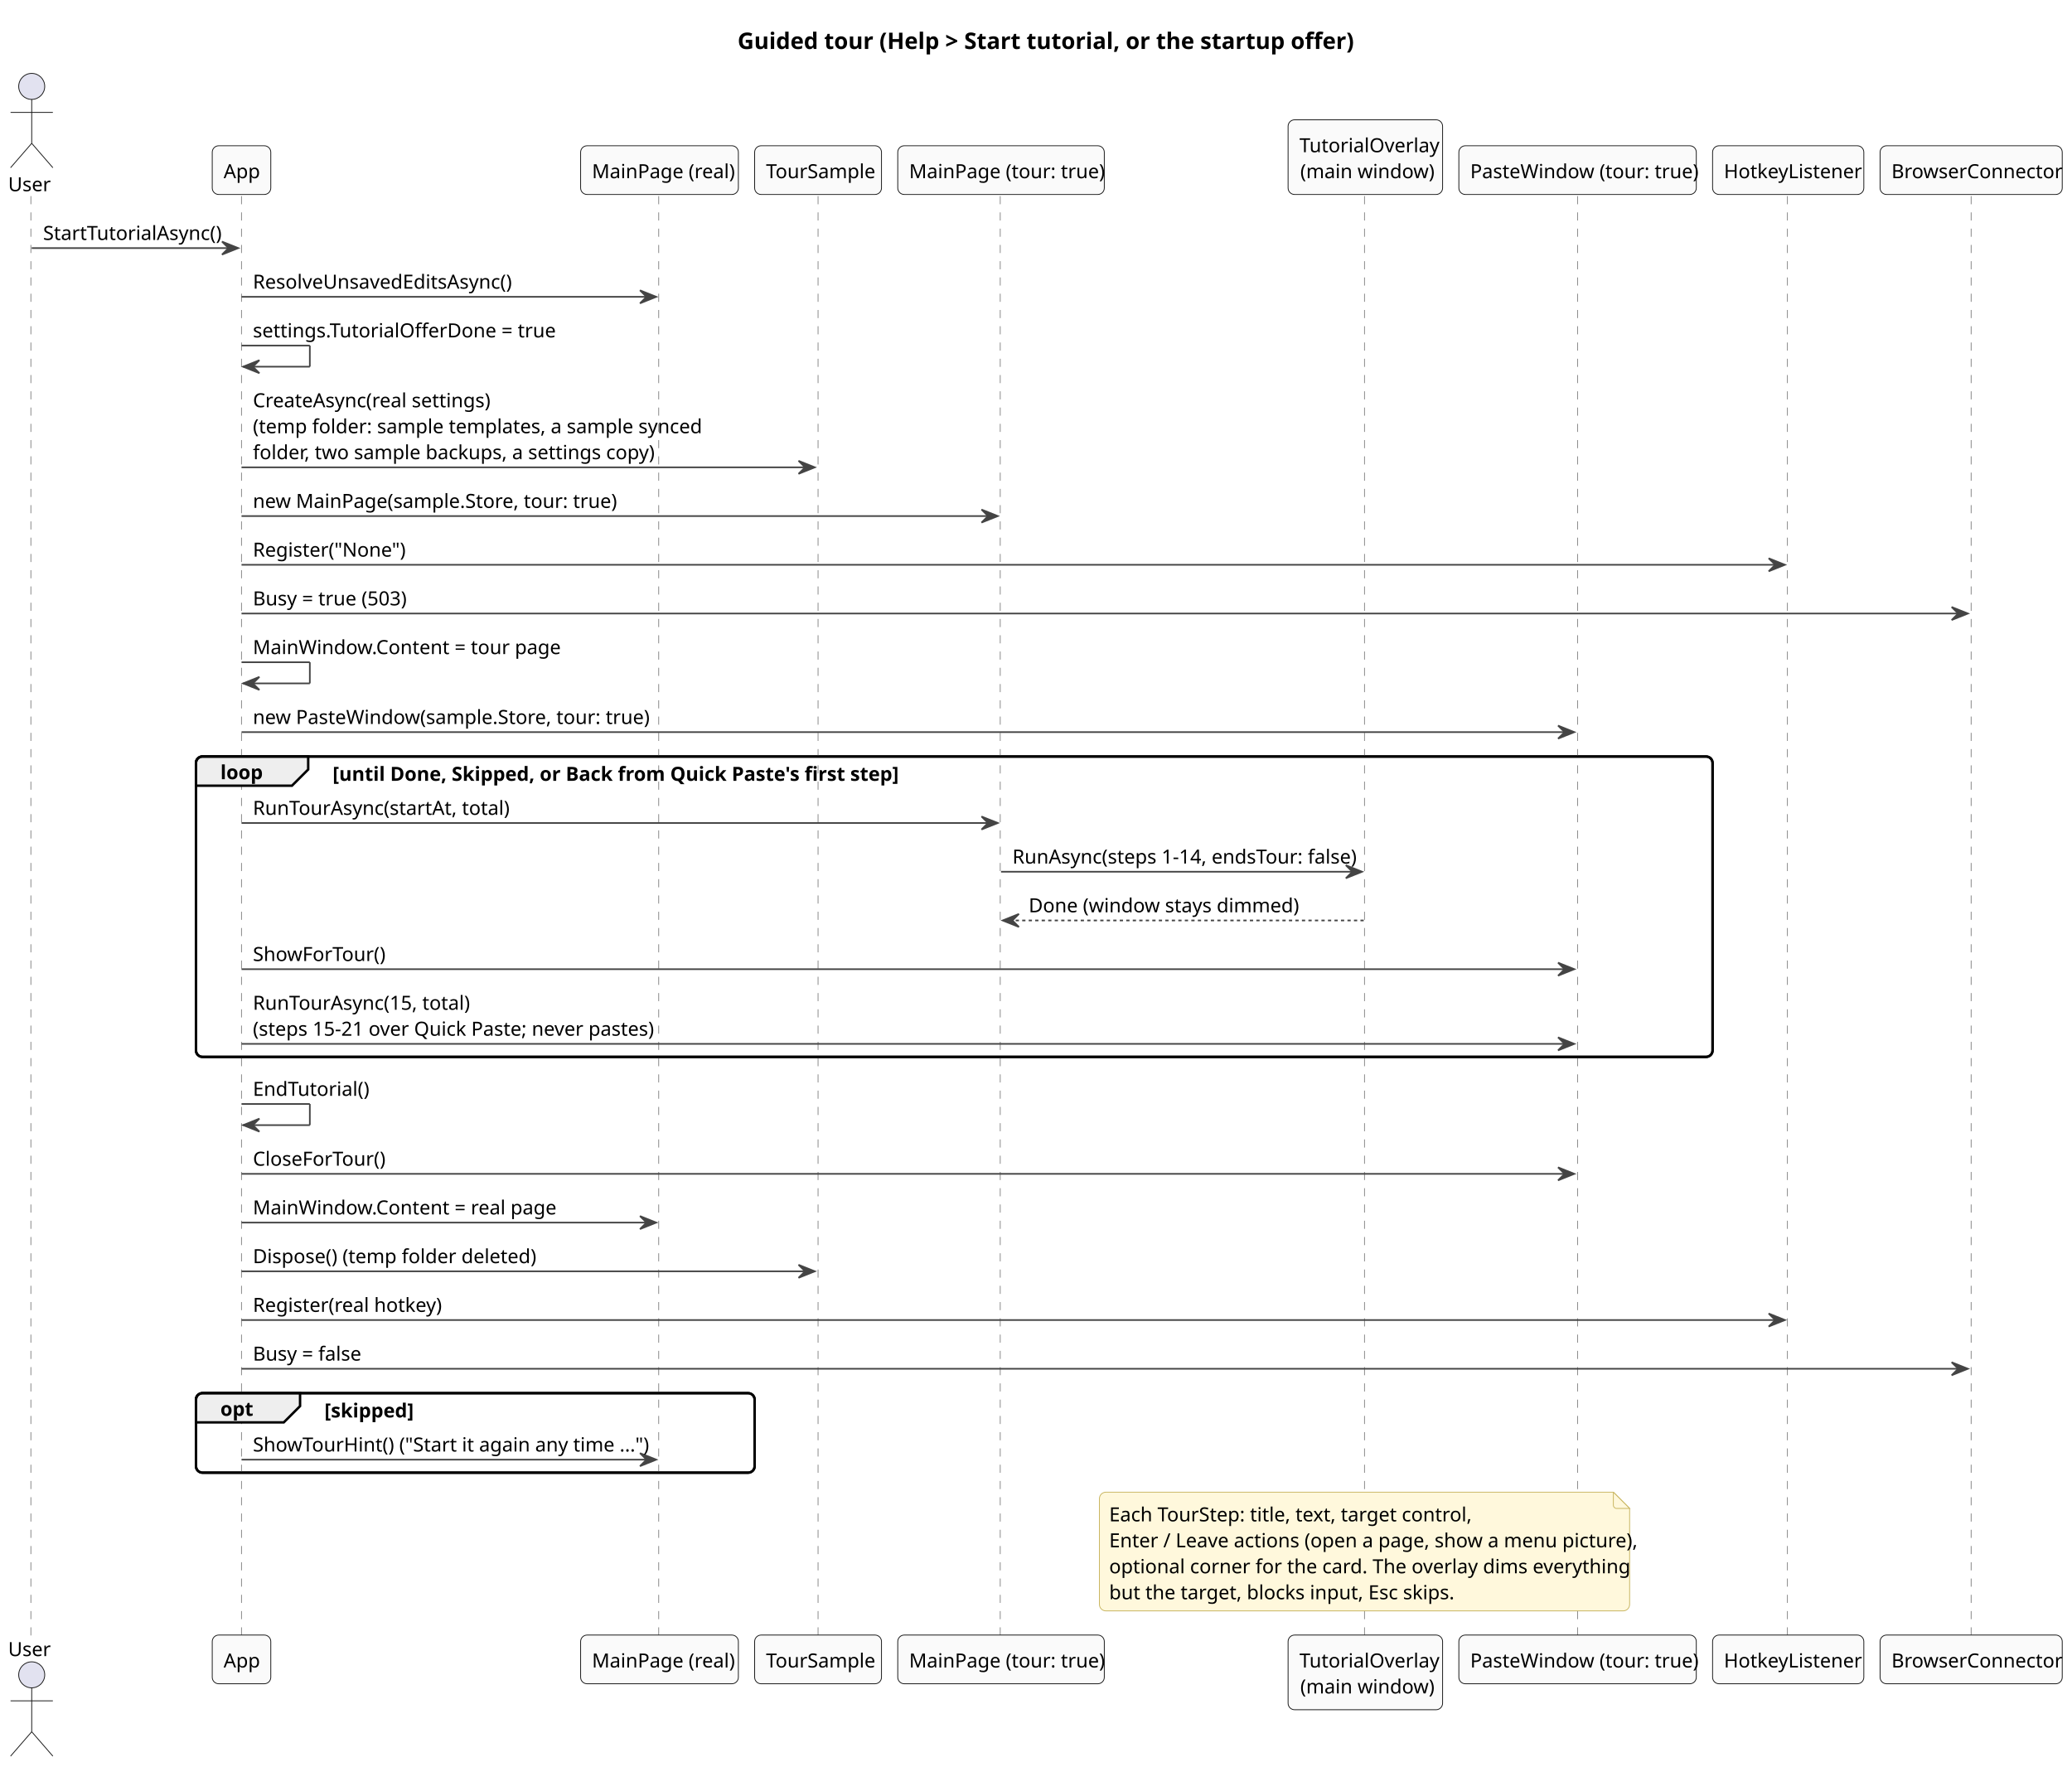
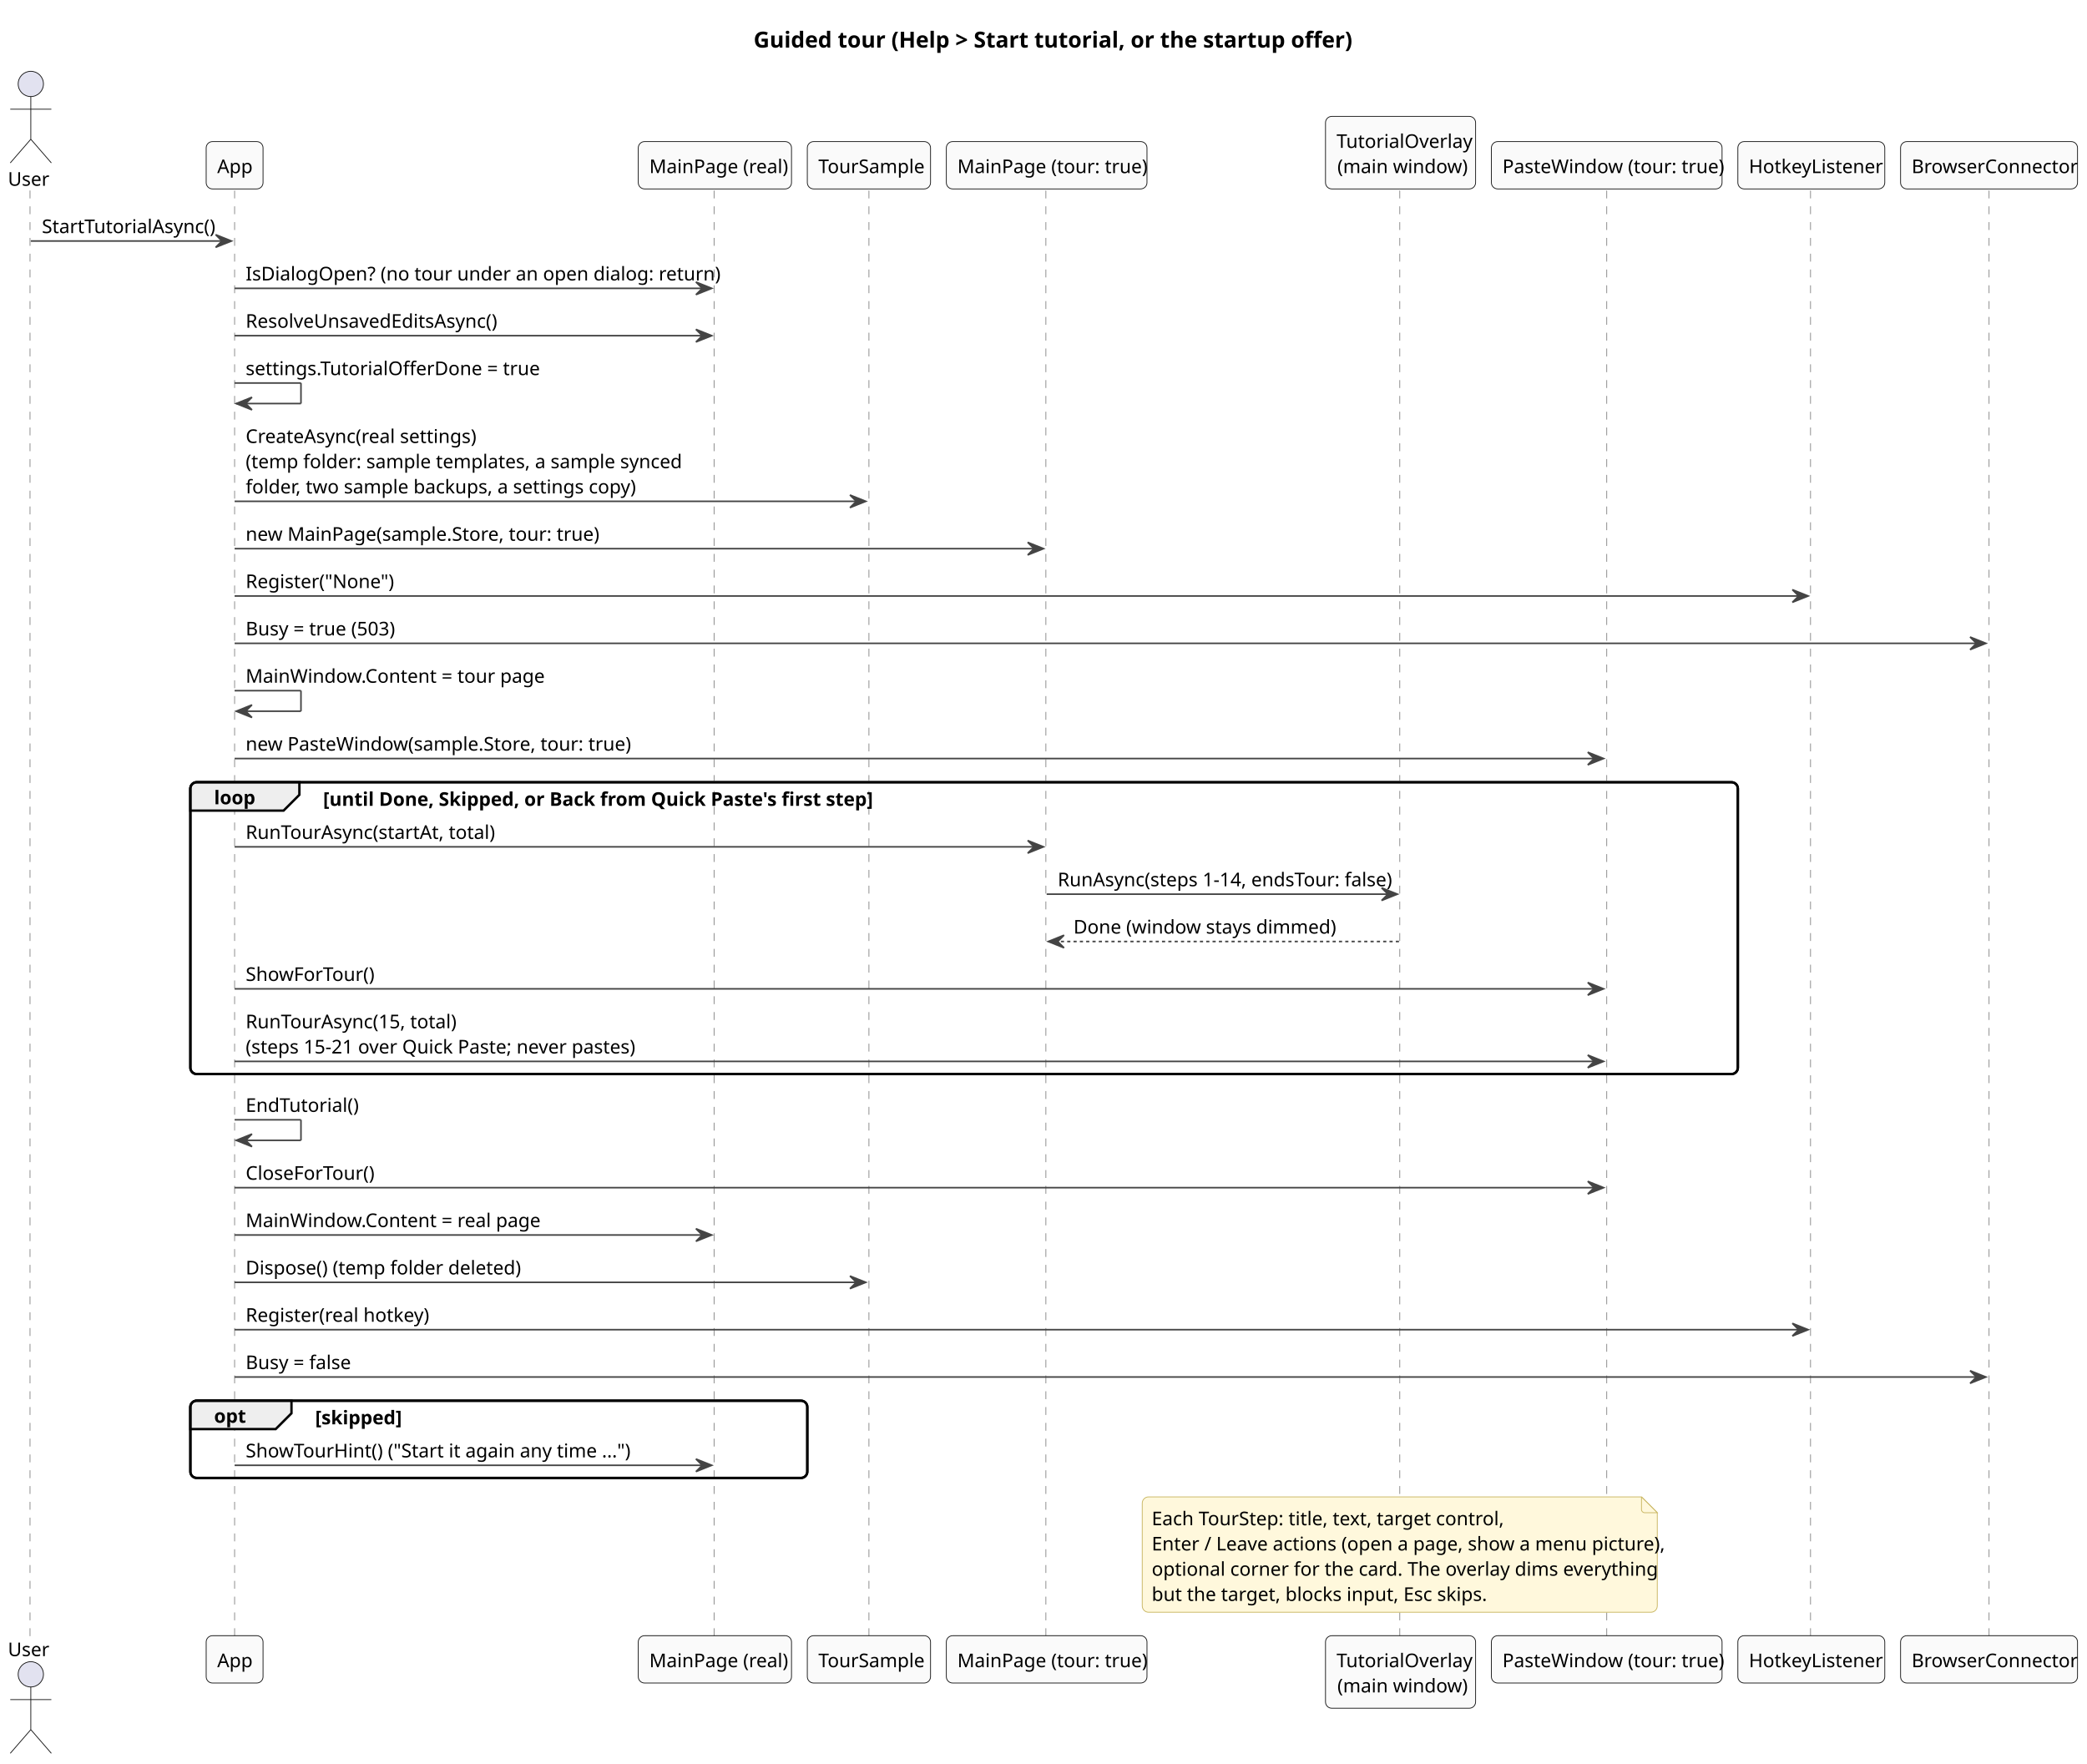
- <svg xmlns="http://www.w3.org/2000/svg" contentStyleType="text/css" height="1086px" preserveAspectRatio="none" style="width:1274px;height:1086px;background:#FFFFFF;" version="1.1" viewBox="0 0 1274 1086" width="1274px" zoomAndPan="magnify">
+ <svg xmlns="http://www.w3.org/2000/svg" contentStyleType="text/css" height="1116px" preserveAspectRatio="none" style="width:1321px;height:1116px;background:#FFFFFF;" version="1.1" viewBox="0 0 1321 1116" width="1321px" zoomAndPan="magnify">
  <defs />
  <g>
-     <text fill="#000000" font-family="Segoe UI" font-size="14" font-weight="bold" lengthAdjust="spacing" textLength="365" x="453.5" y="30.107">Guided tour (Help &gt; Start tutorial, or the startup offer)</text>
-     <rect fill="none" height="184.688" rx="4" ry="4" style="stroke:#000000;stroke-width:1.5;" width="932.5" x="120.5" y="465.152" />
-     <rect fill="none" height="48.883" rx="4" ry="4" style="stroke:#000000;stroke-width:1.5;" width="343.5" x="120.5" y="856.606" />
-     <line style="stroke:#888888;stroke-width:0.5;stroke-dasharray:5.0,5.0;" x1="19" x2="19" y1="120.582" y2="1006.332" />
-     <line style="stroke:#888888;stroke-width:0.5;stroke-dasharray:5.0,5.0;" x1="148.5" x2="148.5" y1="120.582" y2="1006.332" />
-     <line style="stroke:#888888;stroke-width:0.5;stroke-dasharray:5.0,5.0;" x1="405" x2="405" y1="120.582" y2="1006.332" />
-     <line style="stroke:#888888;stroke-width:0.5;stroke-dasharray:5.0,5.0;" x1="503" x2="503" y1="120.582" y2="1006.332" />
-     <line style="stroke:#888888;stroke-width:0.5;stroke-dasharray:5.0,5.0;" x1="615" x2="615" y1="120.582" y2="1006.332" />
-     <line style="stroke:#888888;stroke-width:0.5;stroke-dasharray:5.0,5.0;" x1="839" x2="839" y1="120.582" y2="1006.332" />
-     <line style="stroke:#888888;stroke-width:0.5;stroke-dasharray:5.0,5.0;" x1="970" x2="970" y1="120.582" y2="1006.332" />
-     <line style="stroke:#888888;stroke-width:0.5;stroke-dasharray:5.0,5.0;" x1="1099" x2="1099" y1="120.582" y2="1006.332" />
-     <line style="stroke:#888888;stroke-width:0.5;stroke-dasharray:5.0,5.0;" x1="1212" x2="1212" y1="120.582" y2="1006.332" />
+     <text fill="#000000" font-family="Segoe UI" font-size="14" font-weight="bold" lengthAdjust="spacing" textLength="365" x="477" y="30.107">Guided tour (Help &gt; Start tutorial, or the startup offer)</text>
+     <rect fill="none" height="184.688" rx="4" ry="4" style="stroke:#000000;stroke-width:1.5;" width="979.5" x="120.5" y="495.113" />
+     <rect fill="none" height="48.883" rx="4" ry="4" style="stroke:#000000;stroke-width:1.5;" width="390.5" x="120.5" y="886.566" />
+     <line style="stroke:#888888;stroke-width:0.5;stroke-dasharray:5.0,5.0;" x1="19" x2="19" y1="120.582" y2="1036.293" />
+     <line style="stroke:#888888;stroke-width:0.5;stroke-dasharray:5.0,5.0;" x1="148.5" x2="148.5" y1="120.582" y2="1036.293" />
+     <line style="stroke:#888888;stroke-width:0.5;stroke-dasharray:5.0,5.0;" x1="452" x2="452" y1="120.582" y2="1036.293" />
+     <line style="stroke:#888888;stroke-width:0.5;stroke-dasharray:5.0,5.0;" x1="550" x2="550" y1="120.582" y2="1036.293" />
+     <line style="stroke:#888888;stroke-width:0.5;stroke-dasharray:5.0,5.0;" x1="662" x2="662" y1="120.582" y2="1036.293" />
+     <line style="stroke:#888888;stroke-width:0.5;stroke-dasharray:5.0,5.0;" x1="886" x2="886" y1="120.582" y2="1036.293" />
+     <line style="stroke:#888888;stroke-width:0.5;stroke-dasharray:5.0,5.0;" x1="1017" x2="1017" y1="120.582" y2="1036.293" />
+     <line style="stroke:#888888;stroke-width:0.5;stroke-dasharray:5.0,5.0;" x1="1146" x2="1146" y1="120.582" y2="1036.293" />
+     <line style="stroke:#888888;stroke-width:0.5;stroke-dasharray:5.0,5.0;" x1="1259" x2="1259" y1="120.582" y2="1036.293" />
    <text fill="#000000" font-family="Segoe UI" font-size="12" lengthAdjust="spacing" textLength="23" x="5" y="117.57">User</text>
    <ellipse cx="19.5" cy="53.121" fill="#E2E2F0" rx="8" ry="8" style="stroke:#181818;stroke-width:0.5;" />
    <path d="M19.5,61.121 L19.5,88.121 M6.5,69.121 L32.5,69.121 M19.5,88.121 L6.5,103.121 M19.5,88.121 L32.5,103.121 " fill="none" style="stroke:#181818;stroke-width:0.5;" />
-     <text fill="#000000" font-family="Segoe UI" font-size="12" lengthAdjust="spacing" textLength="23" x="5" y="1018.281">User</text>
-     <ellipse cx="19.5" cy="1029.793" fill="#E2E2F0" rx="8" ry="8" style="stroke:#181818;stroke-width:0.5;" />
-     <path d="M19.5,1037.793 L19.5,1064.793 M6.5,1045.793 L32.5,1045.793 M19.5,1064.793 L6.5,1079.793 M19.5,1064.793 L32.5,1079.793 " fill="none" style="stroke:#181818;stroke-width:0.5;" />
+     <text fill="#000000" font-family="Segoe UI" font-size="12" lengthAdjust="spacing" textLength="23" x="5" y="1048.242">User</text>
+     <ellipse cx="19.5" cy="1059.754" fill="#E2E2F0" rx="8" ry="8" style="stroke:#181818;stroke-width:0.5;" />
+     <path d="M19.5,1067.754 L19.5,1094.754 M6.5,1075.754 L32.5,1075.754 M19.5,1094.754 L6.5,1109.754 M19.5,1094.754 L32.5,1109.754 " fill="none" style="stroke:#181818;stroke-width:0.5;" />
    <rect fill="#FAFAFA" height="29.961" rx="4" ry="4" style="stroke:#181818;stroke-width:0.5;" width="36" x="130.5" y="89.621" />
    <text fill="#000000" font-family="Segoe UI" font-size="12" lengthAdjust="spacing" textLength="22" x="137.5" y="109.57">App</text>
-     <rect fill="#FAFAFA" height="29.961" rx="4" ry="4" style="stroke:#181818;stroke-width:0.5;" width="36" x="130.5" y="1005.332" />
-     <text fill="#000000" font-family="Segoe UI" font-size="12" lengthAdjust="spacing" textLength="22" x="137.5" y="1025.281">App</text>
-     <rect fill="#FAFAFA" height="29.961" rx="4" ry="4" style="stroke:#181818;stroke-width:0.5;" width="97" x="357" y="89.621" />
-     <text fill="#000000" font-family="Segoe UI" font-size="12" lengthAdjust="spacing" textLength="83" x="364" y="109.57">MainPage (real)</text>
-     <rect fill="#FAFAFA" height="29.961" rx="4" ry="4" style="stroke:#181818;stroke-width:0.5;" width="97" x="357" y="1005.332" />
-     <text fill="#000000" font-family="Segoe UI" font-size="12" lengthAdjust="spacing" textLength="83" x="364" y="1025.281">MainPage (real)</text>
-     <rect fill="#FAFAFA" height="29.961" rx="4" ry="4" style="stroke:#181818;stroke-width:0.5;" width="78" x="464" y="89.621" />
-     <text fill="#000000" font-family="Segoe UI" font-size="12" lengthAdjust="spacing" textLength="64" x="471" y="109.57">TourSample</text>
-     <rect fill="#FAFAFA" height="29.961" rx="4" ry="4" style="stroke:#181818;stroke-width:0.5;" width="78" x="464" y="1005.332" />
-     <text fill="#000000" font-family="Segoe UI" font-size="12" lengthAdjust="spacing" textLength="64" x="471" y="1025.281">TourSample</text>
-     <rect fill="#FAFAFA" height="29.961" rx="4" ry="4" style="stroke:#181818;stroke-width:0.5;" width="127" x="552" y="89.621" />
-     <text fill="#000000" font-family="Segoe UI" font-size="12" lengthAdjust="spacing" textLength="113" x="559" y="109.57">MainPage (tour: true)</text>
-     <rect fill="#FAFAFA" height="29.961" rx="4" ry="4" style="stroke:#181818;stroke-width:0.5;" width="127" x="552" y="1005.332" />
-     <text fill="#000000" font-family="Segoe UI" font-size="12" lengthAdjust="spacing" textLength="113" x="559" y="1025.281">MainPage (tour: true)</text>
-     <rect fill="#FAFAFA" height="45.922" rx="4" ry="4" style="stroke:#181818;stroke-width:0.5;" width="95" x="792" y="73.66" />
-     <text fill="#000000" font-family="Segoe UI" font-size="12" lengthAdjust="spacing" textLength="81" x="799" y="93.609">TutorialOverlay</text>
-     <text fill="#000000" font-family="Segoe UI" font-size="12" lengthAdjust="spacing" textLength="80" x="799.5" y="109.57">(main window)</text>
-     <rect fill="#FAFAFA" height="45.922" rx="4" ry="4" style="stroke:#181818;stroke-width:0.5;" width="95" x="792" y="1005.332" />
-     <text fill="#000000" font-family="Segoe UI" font-size="12" lengthAdjust="spacing" textLength="81" x="799" y="1025.281">TutorialOverlay</text>
-     <text fill="#000000" font-family="Segoe UI" font-size="12" lengthAdjust="spacing" textLength="80" x="799.5" y="1041.242">(main window)</text>
-     <rect fill="#FAFAFA" height="29.961" rx="4" ry="4" style="stroke:#181818;stroke-width:0.5;" width="146" x="897" y="89.621" />
-     <text fill="#000000" font-family="Segoe UI" font-size="12" lengthAdjust="spacing" textLength="132" x="904" y="109.57">PasteWindow (tour: true)</text>
-     <rect fill="#FAFAFA" height="29.961" rx="4" ry="4" style="stroke:#181818;stroke-width:0.5;" width="146" x="897" y="1005.332" />
-     <text fill="#000000" font-family="Segoe UI" font-size="12" lengthAdjust="spacing" textLength="132" x="904" y="1025.281">PasteWindow (tour: true)</text>
-     <rect fill="#FAFAFA" height="29.961" rx="4" ry="4" style="stroke:#181818;stroke-width:0.5;" width="93" x="1053" y="89.621" />
-     <text fill="#000000" font-family="Segoe UI" font-size="12" lengthAdjust="spacing" textLength="79" x="1060" y="109.57">HotkeyListener</text>
-     <rect fill="#FAFAFA" height="29.961" rx="4" ry="4" style="stroke:#181818;stroke-width:0.5;" width="93" x="1053" y="1005.332" />
-     <text fill="#000000" font-family="Segoe UI" font-size="12" lengthAdjust="spacing" textLength="79" x="1060" y="1025.281">HotkeyListener</text>
-     <rect fill="#FAFAFA" height="29.961" rx="4" ry="4" style="stroke:#181818;stroke-width:0.5;" width="112" x="1156" y="89.621" />
-     <text fill="#000000" font-family="Segoe UI" font-size="12" lengthAdjust="spacing" textLength="98" x="1163" y="109.57">BrowserConnector</text>
-     <rect fill="#FAFAFA" height="29.961" rx="4" ry="4" style="stroke:#181818;stroke-width:0.5;" width="112" x="1156" y="1005.332" />
-     <text fill="#000000" font-family="Segoe UI" font-size="12" lengthAdjust="spacing" textLength="98" x="1163" y="1025.281">BrowserConnector</text>
+     <rect fill="#FAFAFA" height="29.961" rx="4" ry="4" style="stroke:#181818;stroke-width:0.5;" width="36" x="130.5" y="1035.293" />
+     <text fill="#000000" font-family="Segoe UI" font-size="12" lengthAdjust="spacing" textLength="22" x="137.5" y="1055.242">App</text>
+     <rect fill="#FAFAFA" height="29.961" rx="4" ry="4" style="stroke:#181818;stroke-width:0.5;" width="97" x="404" y="89.621" />
+     <text fill="#000000" font-family="Segoe UI" font-size="12" lengthAdjust="spacing" textLength="83" x="411" y="109.57">MainPage (real)</text>
+     <rect fill="#FAFAFA" height="29.961" rx="4" ry="4" style="stroke:#181818;stroke-width:0.5;" width="97" x="404" y="1035.293" />
+     <text fill="#000000" font-family="Segoe UI" font-size="12" lengthAdjust="spacing" textLength="83" x="411" y="1055.242">MainPage (real)</text>
+     <rect fill="#FAFAFA" height="29.961" rx="4" ry="4" style="stroke:#181818;stroke-width:0.5;" width="78" x="511" y="89.621" />
+     <text fill="#000000" font-family="Segoe UI" font-size="12" lengthAdjust="spacing" textLength="64" x="518" y="109.57">TourSample</text>
+     <rect fill="#FAFAFA" height="29.961" rx="4" ry="4" style="stroke:#181818;stroke-width:0.5;" width="78" x="511" y="1035.293" />
+     <text fill="#000000" font-family="Segoe UI" font-size="12" lengthAdjust="spacing" textLength="64" x="518" y="1055.242">TourSample</text>
+     <rect fill="#FAFAFA" height="29.961" rx="4" ry="4" style="stroke:#181818;stroke-width:0.5;" width="127" x="599" y="89.621" />
+     <text fill="#000000" font-family="Segoe UI" font-size="12" lengthAdjust="spacing" textLength="113" x="606" y="109.57">MainPage (tour: true)</text>
+     <rect fill="#FAFAFA" height="29.961" rx="4" ry="4" style="stroke:#181818;stroke-width:0.5;" width="127" x="599" y="1035.293" />
+     <text fill="#000000" font-family="Segoe UI" font-size="12" lengthAdjust="spacing" textLength="113" x="606" y="1055.242">MainPage (tour: true)</text>
+     <rect fill="#FAFAFA" height="45.922" rx="4" ry="4" style="stroke:#181818;stroke-width:0.5;" width="95" x="839" y="73.66" />
+     <text fill="#000000" font-family="Segoe UI" font-size="12" lengthAdjust="spacing" textLength="81" x="846" y="93.609">TutorialOverlay</text>
+     <text fill="#000000" font-family="Segoe UI" font-size="12" lengthAdjust="spacing" textLength="80" x="846.5" y="109.57">(main window)</text>
+     <rect fill="#FAFAFA" height="45.922" rx="4" ry="4" style="stroke:#181818;stroke-width:0.5;" width="95" x="839" y="1035.293" />
+     <text fill="#000000" font-family="Segoe UI" font-size="12" lengthAdjust="spacing" textLength="81" x="846" y="1055.242">TutorialOverlay</text>
+     <text fill="#000000" font-family="Segoe UI" font-size="12" lengthAdjust="spacing" textLength="80" x="846.5" y="1071.203">(main window)</text>
+     <rect fill="#FAFAFA" height="29.961" rx="4" ry="4" style="stroke:#181818;stroke-width:0.5;" width="146" x="944" y="89.621" />
+     <text fill="#000000" font-family="Segoe UI" font-size="12" lengthAdjust="spacing" textLength="132" x="951" y="109.57">PasteWindow (tour: true)</text>
+     <rect fill="#FAFAFA" height="29.961" rx="4" ry="4" style="stroke:#181818;stroke-width:0.5;" width="146" x="944" y="1035.293" />
+     <text fill="#000000" font-family="Segoe UI" font-size="12" lengthAdjust="spacing" textLength="132" x="951" y="1055.242">PasteWindow (tour: true)</text>
+     <rect fill="#FAFAFA" height="29.961" rx="4" ry="4" style="stroke:#181818;stroke-width:0.5;" width="93" x="1100" y="89.621" />
+     <text fill="#000000" font-family="Segoe UI" font-size="12" lengthAdjust="spacing" textLength="79" x="1107" y="109.57">HotkeyListener</text>
+     <rect fill="#FAFAFA" height="29.961" rx="4" ry="4" style="stroke:#181818;stroke-width:0.5;" width="93" x="1100" y="1035.293" />
+     <text fill="#000000" font-family="Segoe UI" font-size="12" lengthAdjust="spacing" textLength="79" x="1107" y="1055.242">HotkeyListener</text>
+     <rect fill="#FAFAFA" height="29.961" rx="4" ry="4" style="stroke:#181818;stroke-width:0.5;" width="112" x="1203" y="89.621" />
+     <text fill="#000000" font-family="Segoe UI" font-size="12" lengthAdjust="spacing" textLength="98" x="1210" y="109.57">BrowserConnector</text>
+     <rect fill="#FAFAFA" height="29.961" rx="4" ry="4" style="stroke:#181818;stroke-width:0.5;" width="112" x="1203" y="1035.293" />
+     <text fill="#000000" font-family="Segoe UI" font-size="12" lengthAdjust="spacing" textLength="98" x="1210" y="1055.242">BrowserConnector</text>
    <polygon fill="#444444" points="136.5,148.543,146.5,152.543,136.5,156.543,140.5,152.543" style="stroke:#444444;stroke-width:1.0;" />
    <line style="stroke:#444444;stroke-width:1.0;" x1="19.5" x2="142.5" y1="152.543" y2="152.543" />
    <text fill="#000000" font-family="Segoe UI" font-size="12" lengthAdjust="spacing" textLength="105" x="26.5" y="147.531">StartTutorialAsync()</text>
-     <polygon fill="#444444" points="393.5,178.504,403.5,182.504,393.5,186.504,397.5,182.504" style="stroke:#444444;stroke-width:1.0;" />
-     <line style="stroke:#444444;stroke-width:1.0;" x1="148.5" x2="399.5" y1="182.504" y2="182.504" />
-     <text fill="#000000" font-family="Segoe UI" font-size="12" lengthAdjust="spacing" textLength="150" x="155.5" y="177.492">ResolveUnsavedEditsAsync()</text>
-     <line style="stroke:#444444;stroke-width:1.0;" x1="148.5" x2="190.5" y1="212.465" y2="212.465" />
-     <line style="stroke:#444444;stroke-width:1.0;" x1="190.5" x2="190.5" y1="212.465" y2="225.465" />
-     <line style="stroke:#444444;stroke-width:1.0;" x1="149.5" x2="190.5" y1="225.465" y2="225.465" />
-     <polygon fill="#444444" points="159.5,221.465,149.5,225.465,159.5,229.465,155.5,225.465" style="stroke:#444444;stroke-width:1.0;" />
-     <text fill="#000000" font-family="Segoe UI" font-size="12" lengthAdjust="spacing" textLength="175" x="155.5" y="207.453">settings.TutorialOfferDone = true</text>
-     <polygon fill="#444444" points="491,283.348,501,287.348,491,291.348,495,287.348" style="stroke:#444444;stroke-width:1.0;" />
-     <line style="stroke:#444444;stroke-width:1.0;" x1="148.5" x2="497" y1="287.348" y2="287.348" />
-     <text fill="#000000" font-family="Segoe UI" font-size="12" lengthAdjust="spacing" textLength="137" x="155.5" y="250.414">CreateAsync(real settings)</text>
-     <text fill="#000000" font-family="Segoe UI" font-size="12" lengthAdjust="spacing" textLength="258" x="155.5" y="266.375">(temp folder: sample templates, a sample synced</text>
-     <text fill="#000000" font-family="Segoe UI" font-size="12" lengthAdjust="spacing" textLength="234" x="155.5" y="282.336">folder, two sample backups, a settings copy)</text>
-     <polygon fill="#444444" points="603.5,313.309,613.5,317.309,603.5,321.309,607.5,317.309" style="stroke:#444444;stroke-width:1.0;" />
-     <line style="stroke:#444444;stroke-width:1.0;" x1="148.5" x2="609.5" y1="317.309" y2="317.309" />
-     <text fill="#000000" font-family="Segoe UI" font-size="12" lengthAdjust="spacing" textLength="209" x="155.5" y="312.297">new MainPage(sample.Store, tour: true)</text>
-     <polygon fill="#444444" points="1087.5,343.269,1097.5,347.269,1087.5,351.269,1091.5,347.269" style="stroke:#444444;stroke-width:1.0;" />
-     <line style="stroke:#444444;stroke-width:1.0;" x1="148.5" x2="1093.5" y1="347.269" y2="347.269" />
-     <text fill="#000000" font-family="Segoe UI" font-size="12" lengthAdjust="spacing" textLength="89" x="155.5" y="342.258">Register("None")</text>
-     <polygon fill="#444444" points="1200,373.231,1210,377.231,1200,381.231,1204,377.231" style="stroke:#444444;stroke-width:1.0;" />
-     <line style="stroke:#444444;stroke-width:1.0;" x1="148.5" x2="1206" y1="377.231" y2="377.231" />
-     <text fill="#000000" font-family="Segoe UI" font-size="12" lengthAdjust="spacing" textLength="89" x="155.5" y="372.219">Busy = true (503)</text>
-     <line style="stroke:#444444;stroke-width:1.0;" x1="148.5" x2="190.5" y1="407.191" y2="407.191" />
-     <line style="stroke:#444444;stroke-width:1.0;" x1="190.5" x2="190.5" y1="407.191" y2="420.191" />
-     <line style="stroke:#444444;stroke-width:1.0;" x1="149.5" x2="190.5" y1="420.191" y2="420.191" />
-     <polygon fill="#444444" points="159.5,416.191,149.5,420.191,159.5,424.191,155.5,420.191" style="stroke:#444444;stroke-width:1.0;" />
-     <text fill="#000000" font-family="Segoe UI" font-size="12" lengthAdjust="spacing" textLength="182" x="155.5" y="402.18">MainWindow.Content = tour page</text>
-     <polygon fill="#444444" points="958,446.152,968,450.152,958,454.152,962,450.152" style="stroke:#444444;stroke-width:1.0;" />
-     <line style="stroke:#444444;stroke-width:1.0;" x1="148.5" x2="964" y1="450.152" y2="450.152" />
-     <text fill="#000000" font-family="Segoe UI" font-size="12" lengthAdjust="spacing" textLength="228" x="155.5" y="445.141">new PasteWindow(sample.Store, tour: true)</text>
-     <path d="M124.5,465.152 L189.5,465.152 L189.5,473.113 L179.5,483.113 L120.5,483.113 L120.5,469.152 A4,4 0 0 1 124.5,465.152 " fill="#EEEEEE" style="stroke:#000000;stroke-width:1.5;" />
-     <rect fill="none" height="184.688" rx="4" ry="4" style="stroke:#000000;stroke-width:1.5;" width="932.5" x="120.5" y="465.152" />
-     <text fill="#000000" font-family="Segoe UI" font-size="12" font-weight="bold" lengthAdjust="spacing" textLength="24" x="135.5" y="479.102">loop</text>
-     <text fill="#000000" font-family="Segoe UI" font-size="12" font-weight="bold" lengthAdjust="spacing" textLength="326" x="204.5" y="480.102">[until Done, Skipped, or Back from Quick Paste's first step]</text>
-     <polygon fill="#444444" points="603.5,502.035,613.5,506.035,603.5,510.035,607.5,506.035" style="stroke:#444444;stroke-width:1.0;" />
-     <line style="stroke:#444444;stroke-width:1.0;" x1="148.5" x2="609.5" y1="506.035" y2="506.035" />
-     <text fill="#000000" font-family="Segoe UI" font-size="12" lengthAdjust="spacing" textLength="151" x="155.5" y="501.023">RunTourAsync(startAt, total)</text>
-     <polygon fill="#444444" points="827.5,531.996,837.5,535.996,827.5,539.996,831.5,535.996" style="stroke:#444444;stroke-width:1.0;" />
-     <line style="stroke:#444444;stroke-width:1.0;" x1="615.5" x2="833.5" y1="535.996" y2="535.996" />
-     <text fill="#000000" font-family="Segoe UI" font-size="12" lengthAdjust="spacing" textLength="200" x="622.5" y="530.984">RunAsync(steps 1-14, endsTour: false)</text>
-     <polygon fill="#444444" points="626.5,561.957,616.5,565.957,626.5,569.957,622.5,565.957" style="stroke:#444444;stroke-width:1.0;" />
-     <line style="stroke:#444444;stroke-width:1.0;stroke-dasharray:2.0,2.0;" x1="620.5" x2="838.5" y1="565.957" y2="565.957" />
-     <text fill="#000000" font-family="Segoe UI" font-size="12" lengthAdjust="spacing" textLength="158" x="632.5" y="560.945">Done (window stays dimmed)</text>
-     <polygon fill="#444444" points="958,591.918,968,595.918,958,599.918,962,595.918" style="stroke:#444444;stroke-width:1.0;" />
-     <line style="stroke:#444444;stroke-width:1.0;" x1="148.5" x2="964" y1="595.918" y2="595.918" />
-     <text fill="#000000" font-family="Segoe UI" font-size="12" lengthAdjust="spacing" textLength="79" x="155.5" y="590.906">ShowForTour()</text>
-     <polygon fill="#444444" points="958,637.84,968,641.84,958,645.84,962,641.84" style="stroke:#444444;stroke-width:1.0;" />
-     <line style="stroke:#444444;stroke-width:1.0;" x1="148.5" x2="964" y1="641.84" y2="641.84" />
-     <text fill="#000000" font-family="Segoe UI" font-size="12" lengthAdjust="spacing" textLength="128" x="155.5" y="620.867">RunTourAsync(15, total)</text>
-     <text fill="#000000" font-family="Segoe UI" font-size="12" lengthAdjust="spacing" textLength="229" x="155.5" y="636.828">(steps 15-21 over Quick Paste; never pastes)</text>
-     <line style="stroke:#444444;stroke-width:1.0;" x1="148.5" x2="190.5" y1="678.801" y2="678.801" />
-     <line style="stroke:#444444;stroke-width:1.0;" x1="190.5" x2="190.5" y1="678.801" y2="691.801" />
-     <line style="stroke:#444444;stroke-width:1.0;" x1="149.5" x2="190.5" y1="691.801" y2="691.801" />
-     <polygon fill="#444444" points="159.5,687.801,149.5,691.801,159.5,695.801,155.5,691.801" style="stroke:#444444;stroke-width:1.0;" />
-     <text fill="#000000" font-family="Segoe UI" font-size="12" lengthAdjust="spacing" textLength="69" x="155.5" y="673.789">EndTutorial()</text>
-     <polygon fill="#444444" points="958,717.762,968,721.762,958,725.762,962,721.762" style="stroke:#444444;stroke-width:1.0;" />
-     <line style="stroke:#444444;stroke-width:1.0;" x1="148.5" x2="964" y1="721.762" y2="721.762" />
-     <text fill="#000000" font-family="Segoe UI" font-size="12" lengthAdjust="spacing" textLength="79" x="155.5" y="716.75">CloseForTour()</text>
-     <polygon fill="#444444" points="393.5,747.723,403.5,751.723,393.5,755.723,397.5,751.723" style="stroke:#444444;stroke-width:1.0;" />
-     <line style="stroke:#444444;stroke-width:1.0;" x1="148.5" x2="399.5" y1="751.723" y2="751.723" />
-     <text fill="#000000" font-family="Segoe UI" font-size="12" lengthAdjust="spacing" textLength="179" x="155.5" y="746.711">MainWindow.Content = real page</text>
-     <polygon fill="#444444" points="491,777.684,501,781.684,491,785.684,495,781.684" style="stroke:#444444;stroke-width:1.0;" />
-     <line style="stroke:#444444;stroke-width:1.0;" x1="148.5" x2="497" y1="781.684" y2="781.684" />
-     <text fill="#000000" font-family="Segoe UI" font-size="12" lengthAdjust="spacing" textLength="164" x="155.5" y="776.672">Dispose() (temp folder deleted)</text>
-     <polygon fill="#444444" points="1087.5,807.644,1097.5,811.644,1087.5,815.644,1091.5,811.644" style="stroke:#444444;stroke-width:1.0;" />
-     <line style="stroke:#444444;stroke-width:1.0;" x1="148.5" x2="1093.5" y1="811.644" y2="811.644" />
-     <text fill="#000000" font-family="Segoe UI" font-size="12" lengthAdjust="spacing" textLength="108" x="155.5" y="806.633">Register(real hotkey)</text>
-     <polygon fill="#444444" points="1200,837.606,1210,841.606,1200,845.606,1204,841.606" style="stroke:#444444;stroke-width:1.0;" />
-     <line style="stroke:#444444;stroke-width:1.0;" x1="148.5" x2="1206" y1="841.606" y2="841.606" />
-     <text fill="#000000" font-family="Segoe UI" font-size="12" lengthAdjust="spacing" textLength="63" x="155.5" y="836.594">Busy = false</text>
-     <path d="M124.5,856.606 L184.5,856.606 L184.5,864.566 L174.5,874.566 L120.5,874.566 L120.5,860.606 A4,4 0 0 1 124.5,856.606 " fill="#EEEEEE" style="stroke:#000000;stroke-width:1.5;" />
-     <rect fill="none" height="48.883" rx="4" ry="4" style="stroke:#000000;stroke-width:1.5;" width="343.5" x="120.5" y="856.606" />
-     <text fill="#000000" font-family="Segoe UI" font-size="12" font-weight="bold" lengthAdjust="spacing" textLength="19" x="135.5" y="870.555">opt</text>
-     <text fill="#000000" font-family="Segoe UI" font-size="12" font-weight="bold" lengthAdjust="spacing" textLength="51" x="199.5" y="871.555">[skipped]</text>
-     <polygon fill="#444444" points="393.5,893.488,403.5,897.488,393.5,901.488,397.5,897.488" style="stroke:#444444;stroke-width:1.0;" />
-     <line style="stroke:#444444;stroke-width:1.0;" x1="148.5" x2="399.5" y1="897.488" y2="897.488" />
-     <text fill="#000000" font-family="Segoe UI" font-size="12" lengthAdjust="spacing" textLength="233" x="155.5" y="892.477">ShowTourHint() ("Start it again any time ...")</text>
-     <path d="M676,921.488 L676,986.488 A4,4 0 0 0 680,990.488 L998,990.488 A4,4 0 0 0 1002,986.488 L1002,927.488 L992,917.488 L680,917.488 A4,4 0 0 0 676,921.488 " fill="#FFF8DC" style="stroke:#C8B560;stroke-width:0.5;" />
-     <path d="M992,917.488 L992,925.488 A2,2 0 0 0 994,927.488 L1002,927.488 L992,917.488 " fill="#FFF8DC" style="stroke:#C8B560;stroke-width:0.5;" />
-     <text fill="#000000" font-family="Segoe UI" font-size="12" lengthAdjust="spacing" textLength="208" x="682" y="935.438">Each TourStep: title, text, target control,</text>
-     <text fill="#000000" font-family="Segoe UI" font-size="12" lengthAdjust="spacing" textLength="305" x="682" y="951.398">Enter / Leave actions (open a page, show a menu picture),</text>
-     <text fill="#000000" font-family="Segoe UI" font-size="12" lengthAdjust="spacing" textLength="300" x="682" y="967.359">optional corner for the card. The overlay dims everything</text>
-     <text fill="#000000" font-family="Segoe UI" font-size="12" lengthAdjust="spacing" textLength="198" x="682" y="983.32">but the target, blocks input, Esc skips.</text>
+     <polygon fill="#444444" points="440.5,178.504,450.5,182.504,440.5,186.504,444.5,182.504" style="stroke:#444444;stroke-width:1.0;" />
+     <line style="stroke:#444444;stroke-width:1.0;" x1="148.5" x2="446.5" y1="182.504" y2="182.504" />
+     <text fill="#000000" font-family="Segoe UI" font-size="12" lengthAdjust="spacing" textLength="280" x="155.5" y="177.492">IsDialogOpen? (no tour under an open dialog: return)</text>
+     <polygon fill="#444444" points="440.5,208.465,450.5,212.465,440.5,216.465,444.5,212.465" style="stroke:#444444;stroke-width:1.0;" />
+     <line style="stroke:#444444;stroke-width:1.0;" x1="148.5" x2="446.5" y1="212.465" y2="212.465" />
+     <text fill="#000000" font-family="Segoe UI" font-size="12" lengthAdjust="spacing" textLength="150" x="155.5" y="207.453">ResolveUnsavedEditsAsync()</text>
+     <line style="stroke:#444444;stroke-width:1.0;" x1="148.5" x2="190.5" y1="242.426" y2="242.426" />
+     <line style="stroke:#444444;stroke-width:1.0;" x1="190.5" x2="190.5" y1="242.426" y2="255.426" />
+     <line style="stroke:#444444;stroke-width:1.0;" x1="149.5" x2="190.5" y1="255.426" y2="255.426" />
+     <polygon fill="#444444" points="159.5,251.426,149.5,255.426,159.5,259.426,155.5,255.426" style="stroke:#444444;stroke-width:1.0;" />
+     <text fill="#000000" font-family="Segoe UI" font-size="12" lengthAdjust="spacing" textLength="175" x="155.5" y="237.414">settings.TutorialOfferDone = true</text>
+     <polygon fill="#444444" points="538,313.309,548,317.309,538,321.309,542,317.309" style="stroke:#444444;stroke-width:1.0;" />
+     <line style="stroke:#444444;stroke-width:1.0;" x1="148.5" x2="544" y1="317.309" y2="317.309" />
+     <text fill="#000000" font-family="Segoe UI" font-size="12" lengthAdjust="spacing" textLength="137" x="155.5" y="280.375">CreateAsync(real settings)</text>
+     <text fill="#000000" font-family="Segoe UI" font-size="12" lengthAdjust="spacing" textLength="258" x="155.5" y="296.336">(temp folder: sample templates, a sample synced</text>
+     <text fill="#000000" font-family="Segoe UI" font-size="12" lengthAdjust="spacing" textLength="234" x="155.5" y="312.297">folder, two sample backups, a settings copy)</text>
+     <polygon fill="#444444" points="650.5,343.269,660.5,347.269,650.5,351.269,654.5,347.269" style="stroke:#444444;stroke-width:1.0;" />
+     <line style="stroke:#444444;stroke-width:1.0;" x1="148.5" x2="656.5" y1="347.269" y2="347.269" />
+     <text fill="#000000" font-family="Segoe UI" font-size="12" lengthAdjust="spacing" textLength="209" x="155.5" y="342.258">new MainPage(sample.Store, tour: true)</text>
+     <polygon fill="#444444" points="1134.5,373.231,1144.5,377.231,1134.5,381.231,1138.5,377.231" style="stroke:#444444;stroke-width:1.0;" />
+     <line style="stroke:#444444;stroke-width:1.0;" x1="148.5" x2="1140.5" y1="377.231" y2="377.231" />
+     <text fill="#000000" font-family="Segoe UI" font-size="12" lengthAdjust="spacing" textLength="89" x="155.5" y="372.219">Register("None")</text>
+     <polygon fill="#444444" points="1247,403.191,1257,407.191,1247,411.191,1251,407.191" style="stroke:#444444;stroke-width:1.0;" />
+     <line style="stroke:#444444;stroke-width:1.0;" x1="148.5" x2="1253" y1="407.191" y2="407.191" />
+     <text fill="#000000" font-family="Segoe UI" font-size="12" lengthAdjust="spacing" textLength="89" x="155.5" y="402.18">Busy = true (503)</text>
+     <line style="stroke:#444444;stroke-width:1.0;" x1="148.5" x2="190.5" y1="437.152" y2="437.152" />
+     <line style="stroke:#444444;stroke-width:1.0;" x1="190.5" x2="190.5" y1="437.152" y2="450.152" />
+     <line style="stroke:#444444;stroke-width:1.0;" x1="149.5" x2="190.5" y1="450.152" y2="450.152" />
+     <polygon fill="#444444" points="159.5,446.152,149.5,450.152,159.5,454.152,155.5,450.152" style="stroke:#444444;stroke-width:1.0;" />
+     <text fill="#000000" font-family="Segoe UI" font-size="12" lengthAdjust="spacing" textLength="182" x="155.5" y="432.141">MainWindow.Content = tour page</text>
+     <polygon fill="#444444" points="1005,476.113,1015,480.113,1005,484.113,1009,480.113" style="stroke:#444444;stroke-width:1.0;" />
+     <line style="stroke:#444444;stroke-width:1.0;" x1="148.5" x2="1011" y1="480.113" y2="480.113" />
+     <text fill="#000000" font-family="Segoe UI" font-size="12" lengthAdjust="spacing" textLength="228" x="155.5" y="475.102">new PasteWindow(sample.Store, tour: true)</text>
+     <path d="M124.5,495.113 L189.5,495.113 L189.5,503.074 L179.5,513.074 L120.5,513.074 L120.5,499.113 A4,4 0 0 1 124.5,495.113 " fill="#EEEEEE" style="stroke:#000000;stroke-width:1.5;" />
+     <rect fill="none" height="184.688" rx="4" ry="4" style="stroke:#000000;stroke-width:1.5;" width="979.5" x="120.5" y="495.113" />
+     <text fill="#000000" font-family="Segoe UI" font-size="12" font-weight="bold" lengthAdjust="spacing" textLength="24" x="135.5" y="509.062">loop</text>
+     <text fill="#000000" font-family="Segoe UI" font-size="12" font-weight="bold" lengthAdjust="spacing" textLength="326" x="204.5" y="510.062">[until Done, Skipped, or Back from Quick Paste's first step]</text>
+     <polygon fill="#444444" points="650.5,531.996,660.5,535.996,650.5,539.996,654.5,535.996" style="stroke:#444444;stroke-width:1.0;" />
+     <line style="stroke:#444444;stroke-width:1.0;" x1="148.5" x2="656.5" y1="535.996" y2="535.996" />
+     <text fill="#000000" font-family="Segoe UI" font-size="12" lengthAdjust="spacing" textLength="151" x="155.5" y="530.984">RunTourAsync(startAt, total)</text>
+     <polygon fill="#444444" points="874.5,561.957,884.5,565.957,874.5,569.957,878.5,565.957" style="stroke:#444444;stroke-width:1.0;" />
+     <line style="stroke:#444444;stroke-width:1.0;" x1="662.5" x2="880.5" y1="565.957" y2="565.957" />
+     <text fill="#000000" font-family="Segoe UI" font-size="12" lengthAdjust="spacing" textLength="200" x="669.5" y="560.945">RunAsync(steps 1-14, endsTour: false)</text>
+     <polygon fill="#444444" points="673.5,591.918,663.5,595.918,673.5,599.918,669.5,595.918" style="stroke:#444444;stroke-width:1.0;" />
+     <line style="stroke:#444444;stroke-width:1.0;stroke-dasharray:2.0,2.0;" x1="667.5" x2="885.5" y1="595.918" y2="595.918" />
+     <text fill="#000000" font-family="Segoe UI" font-size="12" lengthAdjust="spacing" textLength="158" x="679.5" y="590.906">Done (window stays dimmed)</text>
+     <polygon fill="#444444" points="1005,621.879,1015,625.879,1005,629.879,1009,625.879" style="stroke:#444444;stroke-width:1.0;" />
+     <line style="stroke:#444444;stroke-width:1.0;" x1="148.5" x2="1011" y1="625.879" y2="625.879" />
+     <text fill="#000000" font-family="Segoe UI" font-size="12" lengthAdjust="spacing" textLength="79" x="155.5" y="620.867">ShowForTour()</text>
+     <polygon fill="#444444" points="1005,667.801,1015,671.801,1005,675.801,1009,671.801" style="stroke:#444444;stroke-width:1.0;" />
+     <line style="stroke:#444444;stroke-width:1.0;" x1="148.5" x2="1011" y1="671.801" y2="671.801" />
+     <text fill="#000000" font-family="Segoe UI" font-size="12" lengthAdjust="spacing" textLength="128" x="155.5" y="650.828">RunTourAsync(15, total)</text>
+     <text fill="#000000" font-family="Segoe UI" font-size="12" lengthAdjust="spacing" textLength="229" x="155.5" y="666.789">(steps 15-21 over Quick Paste; never pastes)</text>
+     <line style="stroke:#444444;stroke-width:1.0;" x1="148.5" x2="190.5" y1="708.762" y2="708.762" />
+     <line style="stroke:#444444;stroke-width:1.0;" x1="190.5" x2="190.5" y1="708.762" y2="721.762" />
+     <line style="stroke:#444444;stroke-width:1.0;" x1="149.5" x2="190.5" y1="721.762" y2="721.762" />
+     <polygon fill="#444444" points="159.5,717.762,149.5,721.762,159.5,725.762,155.5,721.762" style="stroke:#444444;stroke-width:1.0;" />
+     <text fill="#000000" font-family="Segoe UI" font-size="12" lengthAdjust="spacing" textLength="69" x="155.5" y="703.75">EndTutorial()</text>
+     <polygon fill="#444444" points="1005,747.723,1015,751.723,1005,755.723,1009,751.723" style="stroke:#444444;stroke-width:1.0;" />
+     <line style="stroke:#444444;stroke-width:1.0;" x1="148.5" x2="1011" y1="751.723" y2="751.723" />
+     <text fill="#000000" font-family="Segoe UI" font-size="12" lengthAdjust="spacing" textLength="79" x="155.5" y="746.711">CloseForTour()</text>
+     <polygon fill="#444444" points="440.5,777.684,450.5,781.684,440.5,785.684,444.5,781.684" style="stroke:#444444;stroke-width:1.0;" />
+     <line style="stroke:#444444;stroke-width:1.0;" x1="148.5" x2="446.5" y1="781.684" y2="781.684" />
+     <text fill="#000000" font-family="Segoe UI" font-size="12" lengthAdjust="spacing" textLength="179" x="155.5" y="776.672">MainWindow.Content = real page</text>
+     <polygon fill="#444444" points="538,807.644,548,811.644,538,815.644,542,811.644" style="stroke:#444444;stroke-width:1.0;" />
+     <line style="stroke:#444444;stroke-width:1.0;" x1="148.5" x2="544" y1="811.644" y2="811.644" />
+     <text fill="#000000" font-family="Segoe UI" font-size="12" lengthAdjust="spacing" textLength="164" x="155.5" y="806.633">Dispose() (temp folder deleted)</text>
+     <polygon fill="#444444" points="1134.5,837.606,1144.5,841.606,1134.5,845.606,1138.5,841.606" style="stroke:#444444;stroke-width:1.0;" />
+     <line style="stroke:#444444;stroke-width:1.0;" x1="148.5" x2="1140.5" y1="841.606" y2="841.606" />
+     <text fill="#000000" font-family="Segoe UI" font-size="12" lengthAdjust="spacing" textLength="108" x="155.5" y="836.594">Register(real hotkey)</text>
+     <polygon fill="#444444" points="1247,867.566,1257,871.566,1247,875.566,1251,871.566" style="stroke:#444444;stroke-width:1.0;" />
+     <line style="stroke:#444444;stroke-width:1.0;" x1="148.5" x2="1253" y1="871.566" y2="871.566" />
+     <text fill="#000000" font-family="Segoe UI" font-size="12" lengthAdjust="spacing" textLength="63" x="155.5" y="866.555">Busy = false</text>
+     <path d="M124.5,886.566 L184.5,886.566 L184.5,894.527 L174.5,904.527 L120.5,904.527 L120.5,890.566 A4,4 0 0 1 124.5,886.566 " fill="#EEEEEE" style="stroke:#000000;stroke-width:1.5;" />
+     <rect fill="none" height="48.883" rx="4" ry="4" style="stroke:#000000;stroke-width:1.5;" width="390.5" x="120.5" y="886.566" />
+     <text fill="#000000" font-family="Segoe UI" font-size="12" font-weight="bold" lengthAdjust="spacing" textLength="19" x="135.5" y="900.516">opt</text>
+     <text fill="#000000" font-family="Segoe UI" font-size="12" font-weight="bold" lengthAdjust="spacing" textLength="51" x="199.5" y="901.516">[skipped]</text>
+     <polygon fill="#444444" points="440.5,923.449,450.5,927.449,440.5,931.449,444.5,927.449" style="stroke:#444444;stroke-width:1.0;" />
+     <line style="stroke:#444444;stroke-width:1.0;" x1="148.5" x2="446.5" y1="927.449" y2="927.449" />
+     <text fill="#000000" font-family="Segoe UI" font-size="12" lengthAdjust="spacing" textLength="233" x="155.5" y="922.438">ShowTourHint() ("Start it again any time ...")</text>
+     <path d="M723,951.449 L723,1016.449 A4,4 0 0 0 727,1020.449 L1045,1020.449 A4,4 0 0 0 1049,1016.449 L1049,957.449 L1039,947.449 L727,947.449 A4,4 0 0 0 723,951.449 " fill="#FFF8DC" style="stroke:#C8B560;stroke-width:0.5;" />
+     <path d="M1039,947.449 L1039,955.449 A2,2 0 0 0 1041,957.449 L1049,957.449 L1039,947.449 " fill="#FFF8DC" style="stroke:#C8B560;stroke-width:0.5;" />
+     <text fill="#000000" font-family="Segoe UI" font-size="12" lengthAdjust="spacing" textLength="208" x="729" y="965.398">Each TourStep: title, text, target control,</text>
+     <text fill="#000000" font-family="Segoe UI" font-size="12" lengthAdjust="spacing" textLength="305" x="729" y="981.359">Enter / Leave actions (open a page, show a menu picture),</text>
+     <text fill="#000000" font-family="Segoe UI" font-size="12" lengthAdjust="spacing" textLength="300" x="729" y="997.32">optional corner for the card. The overlay dims everything</text>
+     <text fill="#000000" font-family="Segoe UI" font-size="12" lengthAdjust="spacing" textLength="198" x="729" y="1013.281">but the target, blocks input, Esc skips.</text>
  </g>
</svg>
